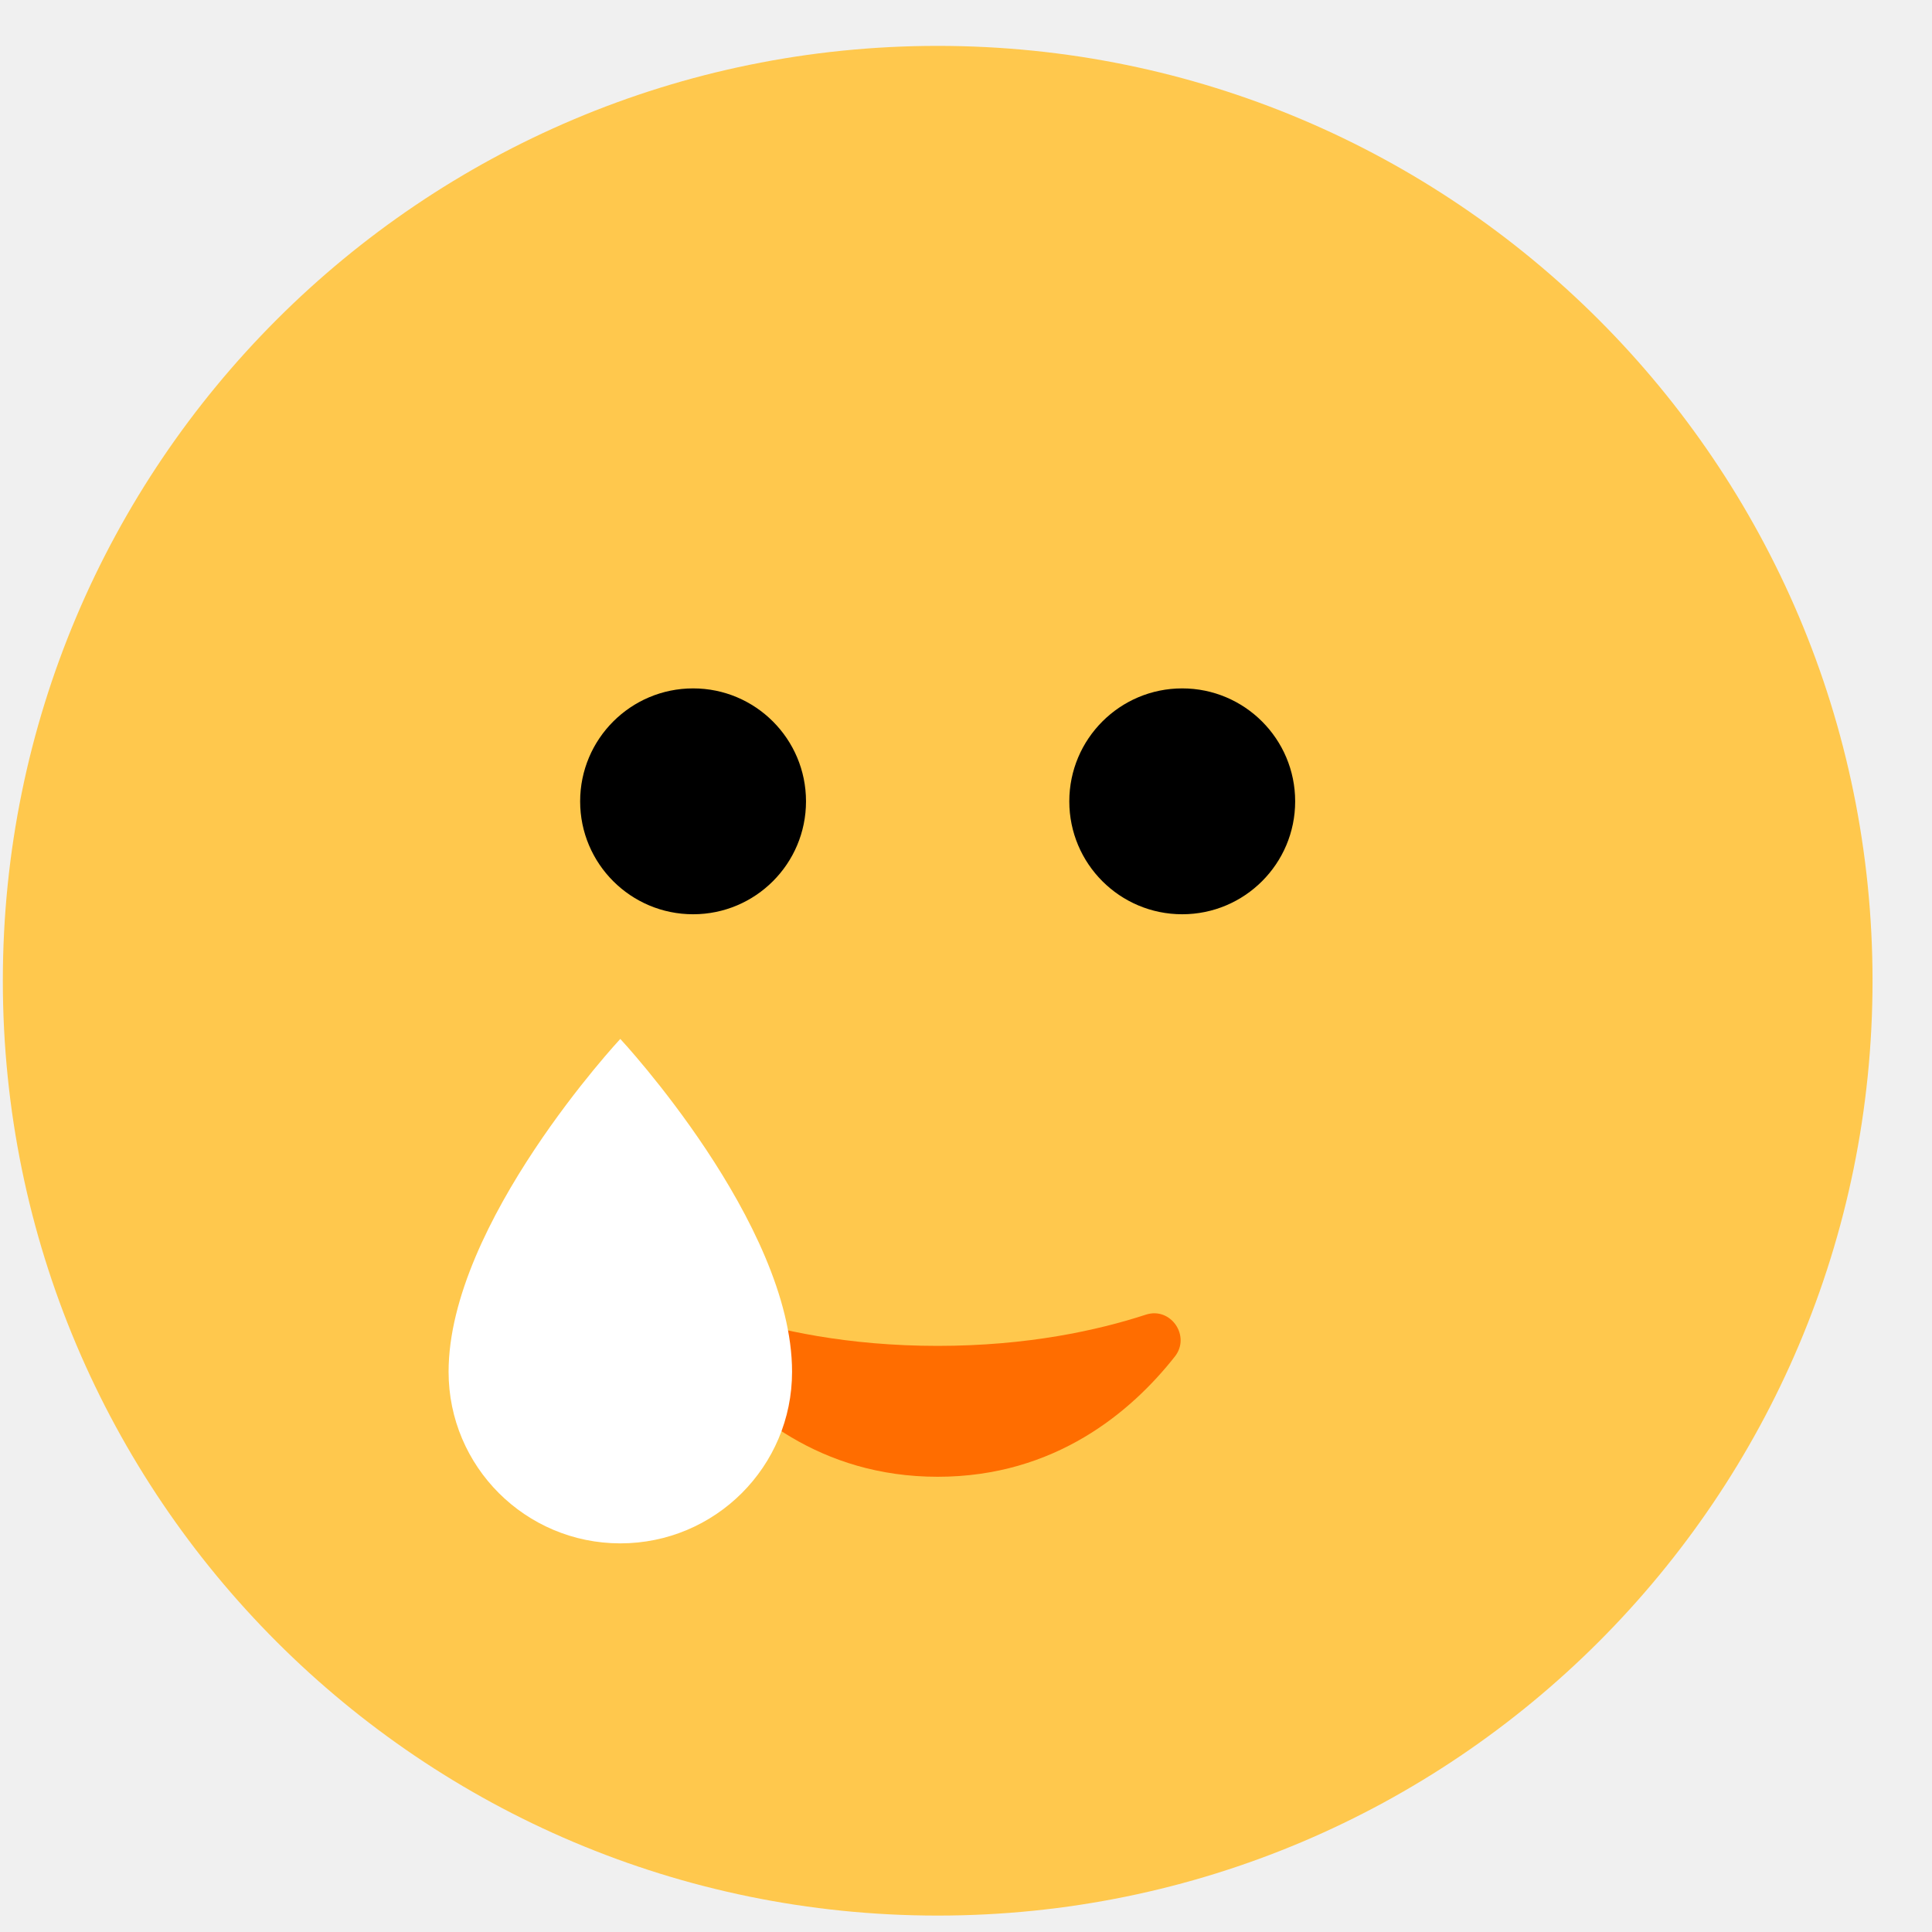
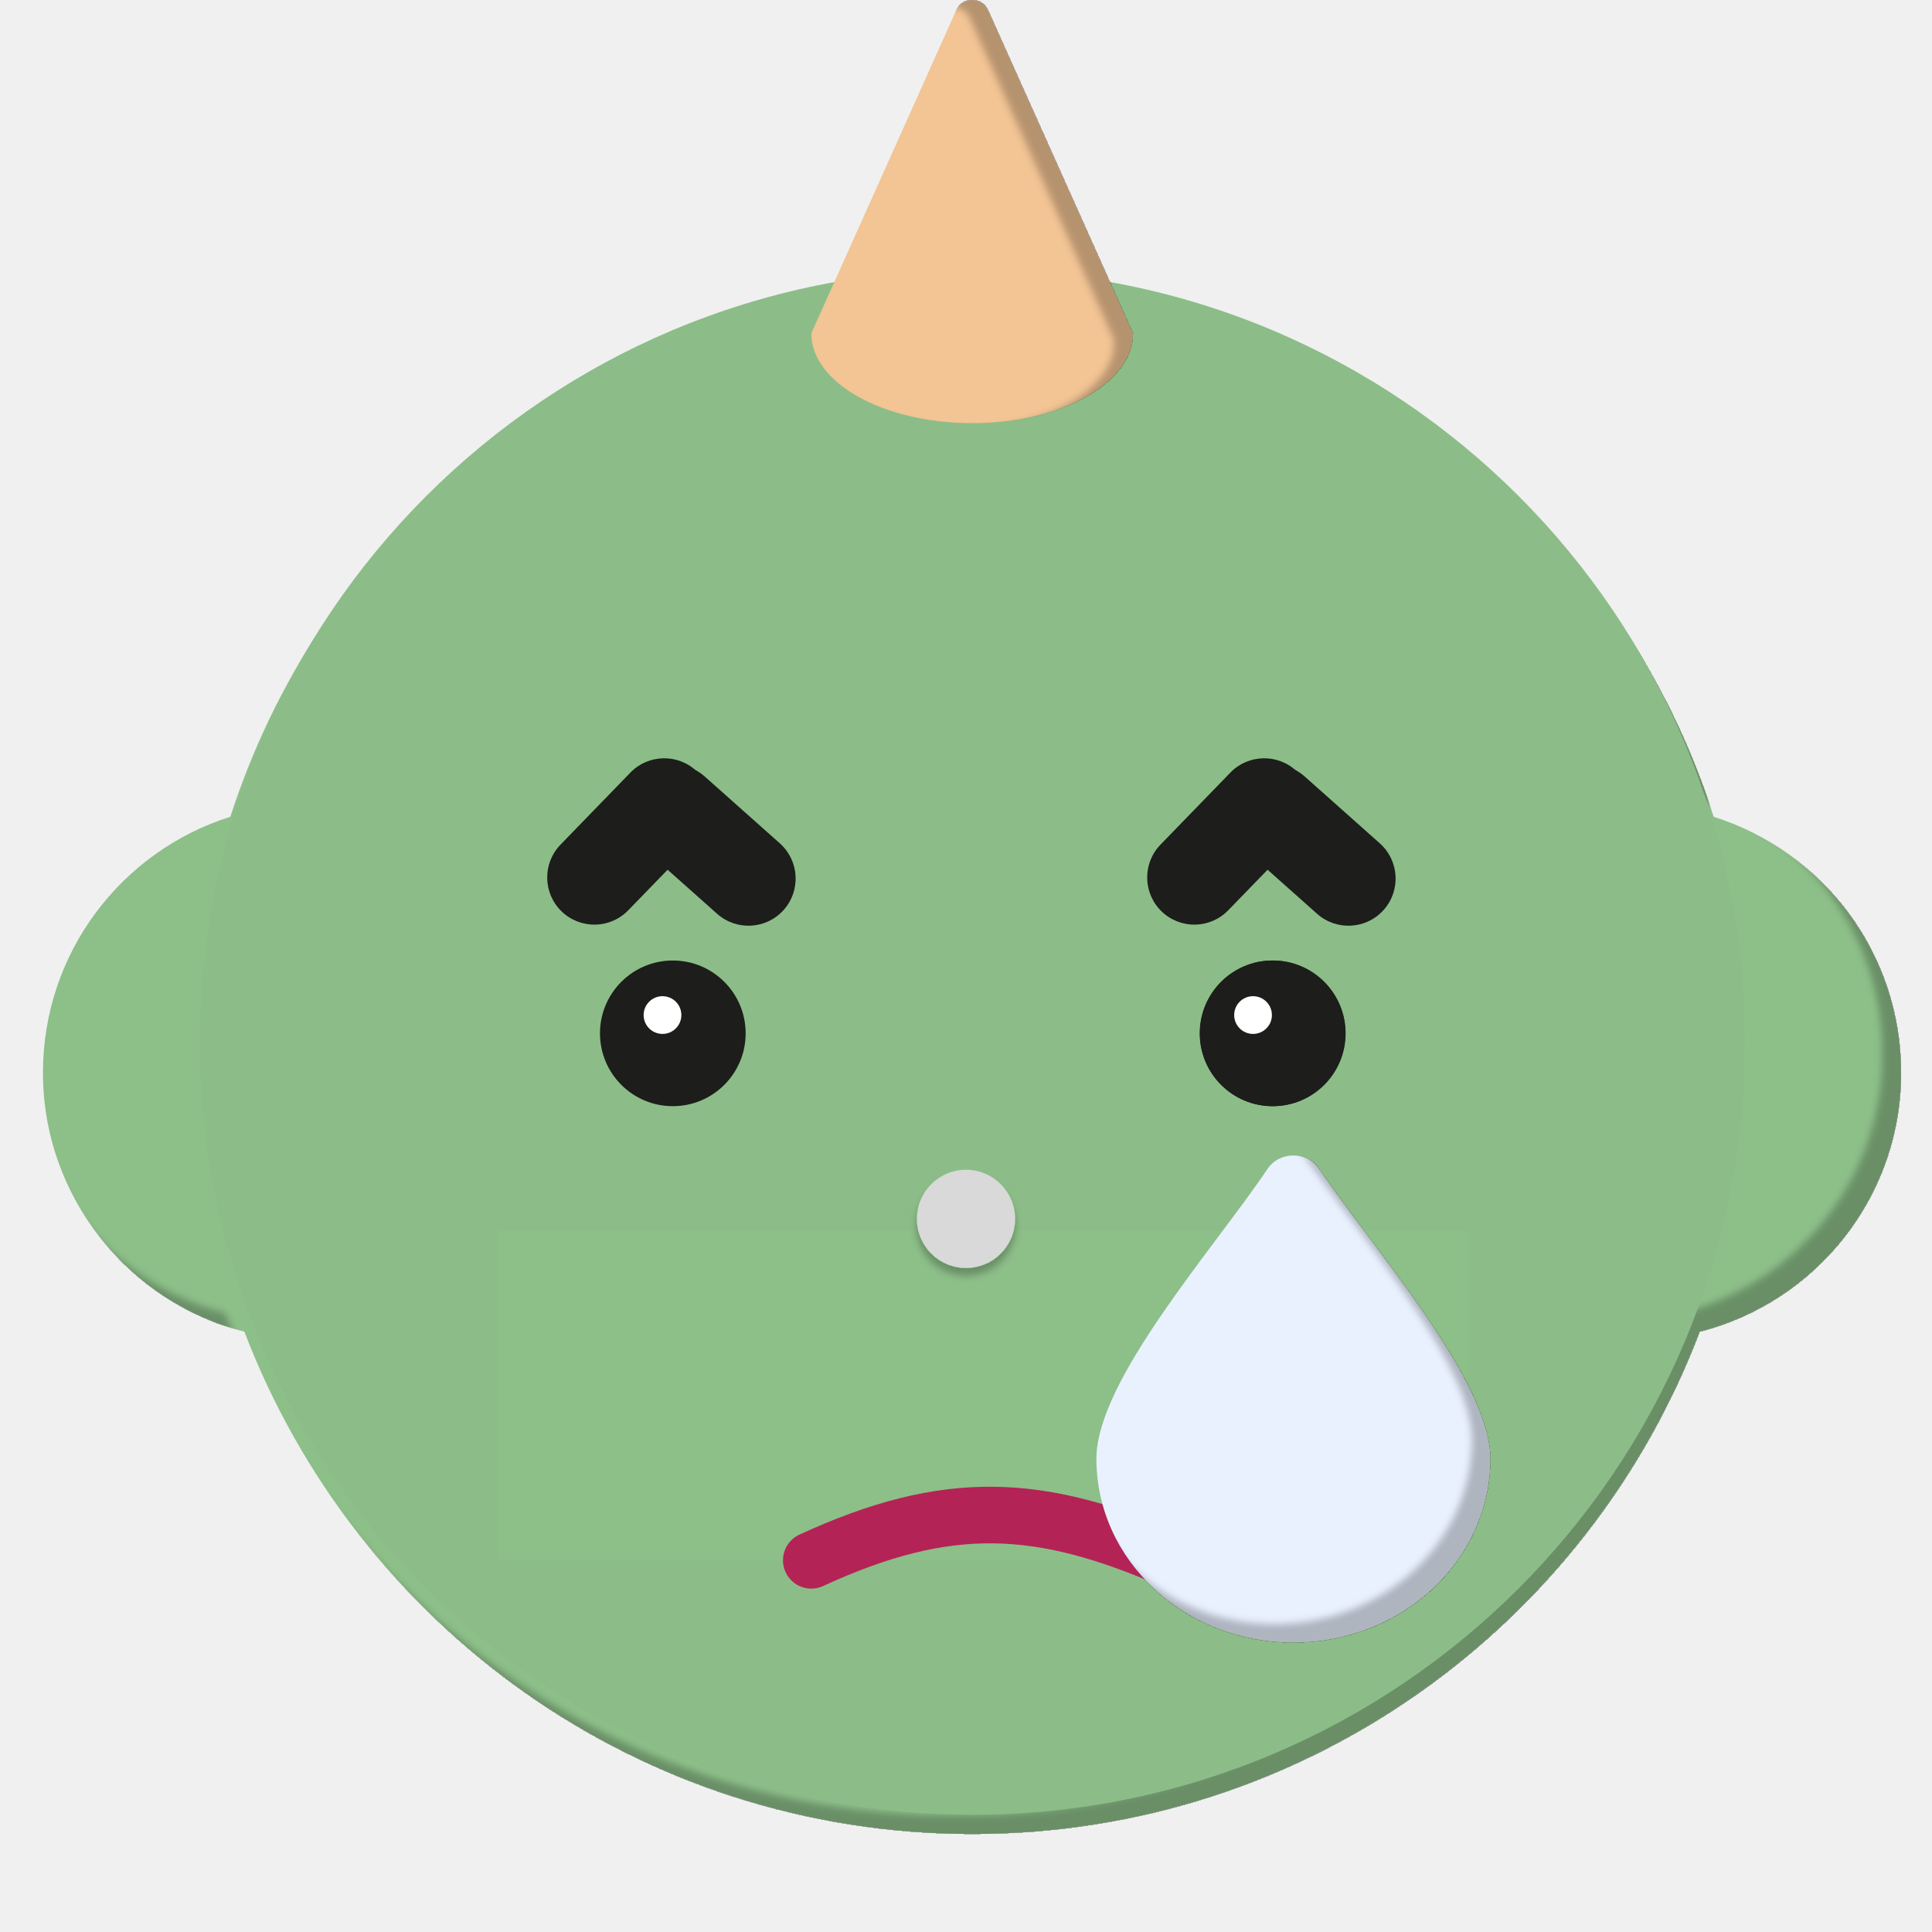
- <svg xmlns="http://www.w3.org/2000/svg" width="32" height="32" viewBox="0 0 32 32" fill="none">
-   <path d="M15.531 31.728C24.083 31.728 31.015 24.796 31.015 16.244C31.015 7.692 24.083 0.76 15.531 0.76C6.979 0.76 0.047 7.692 0.047 16.244C0.047 24.796 6.979 31.728 15.531 31.728Z" fill="#FFC84D" />
-   <path d="M11.48 15.143C12.513 15.143 13.35 14.306 13.35 13.273C13.35 12.24 12.513 11.402 11.48 11.402C10.447 11.402 9.609 12.24 9.609 13.273C9.609 14.306 10.447 15.143 11.48 15.143Z" fill="black" />
-   <path d="M19.581 15.143C20.614 15.143 21.452 14.306 21.452 13.273C21.452 12.24 20.614 11.402 19.581 11.402C18.548 11.402 17.711 12.24 17.711 13.273C17.711 14.306 18.548 15.143 19.581 15.143Z" fill="black" />
-   <path d="M15.531 22.292C14.041 22.292 12.878 22.035 12.084 21.775C11.673 21.64 11.336 22.13 11.604 22.469C12.32 23.378 13.583 24.46 15.531 24.46C17.48 24.46 18.742 23.378 19.459 22.469C19.727 22.13 19.391 21.64 18.979 21.775C18.185 22.034 17.021 22.292 15.531 22.292Z" fill="#FF6D00" />
-   <path d="M10.274 17.208C10.274 17.208 7.43 20.26 7.43 22.721C7.43 24.292 8.704 25.562 10.274 25.563C11.845 25.563 13.119 24.293 13.119 22.721C13.119 20.26 10.274 17.208 10.274 17.208Z" fill="white" />
+ <svg xmlns="http://www.w3.org/2000/svg" width="1024" height="1024" viewBox="0 0 1024 1024" fill="none">
+   <g filter="url(#filter0_i_697_6574)">
+     <path d="M908.27 432.901C862.445 289.797 740.59 180.997 590.062 153.605L600.558 176.645C600.558 203.013 562.414 224.261 515.31 224.261C468.206 224.261 430.062 203.013 430.062 176.645L440.302 153.605C290.03 180.997 168.174 289.797 122.094 432.901C64.494 451.077 22.766 504.837 22.766 568.581C22.766 634.629 68.334 690.181 129.518 705.797C188.91 861.445 338.926 972.038 515.31 972.038C691.694 972.038 841.709 861.445 900.845 705.797C962.285 690.181 1007.6 634.629 1007.6 568.581C1007.6 504.837 965.87 451.077 908.27 432.901ZM237.038 425.221L282.094 381.445C300.27 363.781 329.454 364.037 347.118 382.213L463.598 502.277C471.534 510.214 463.598 523.269 452.846 520.197L423.662 511.749C429.55 522.501 433.39 534.533 433.39 547.589C433.39 587.781 400.878 620.037 360.942 620.037C321.006 620.037 288.494 587.781 288.494 547.589C288.494 520.197 304.11 496.389 326.894 484.357L246.254 461.317C230.382 456.709 225.262 436.741 237.038 425.221ZM739.566 754.693H713.198L696.302 792.581C686.062 816.389 652.27 816.133 641.774 792.326L625.646 754.693H404.718L388.078 792.581C377.582 816.389 343.79 816.133 333.294 792.326L317.166 754.693H291.054C283.63 754.693 277.742 748.805 277.742 741.637C277.742 734.213 283.63 728.326 291.054 728.326H739.566C746.734 728.326 752.622 734.213 752.622 741.637C752.622 748.805 746.734 754.693 739.566 754.693ZM784.366 461.317L703.726 484.357C726.254 496.389 741.87 520.197 741.87 547.589C741.87 587.781 709.358 620.037 669.422 620.037C629.486 620.037 596.974 587.781 596.974 547.589C596.974 534.533 600.814 522.501 606.958 511.749L577.518 520.197C566.766 523.269 559.086 510.214 566.766 502.277L683.246 382.213C700.91 364.037 730.094 363.781 748.27 381.445L793.326 425.221C805.358 436.741 800.238 456.709 784.366 461.317Z" fill="#8DBF89" />
+   </g>
+   <path d="M597.022 547.684C597.022 587.671 629.431 620.081 669.418 620.081C709.406 620.081 741.815 587.671 741.815 547.684C741.815 520.138 726.25 496.484 703.62 484.247L606.826 511.869C600.734 522.468 597.022 534.602 597.022 547.684ZM669.418 509.079C690.743 509.079 708.023 526.359 708.023 547.684C708.023 569.009 690.743 586.289 669.418 586.289C648.094 586.289 630.814 569.009 630.814 547.684C630.814 526.359 648.094 509.079 669.418 509.079Z" fill="white" />
+   <path d="M288.572 547.684C288.572 587.671 320.982 620.081 360.969 620.081C400.956 620.081 433.366 587.671 433.366 547.684C433.366 534.577 429.603 522.468 423.536 511.869L326.742 484.247C304.112 496.484 288.547 520.138 288.547 547.684H288.572ZM399.6 547.684C399.6 569.009 382.32 586.289 360.995 586.289C339.67 586.289 322.39 569.009 322.39 547.684C322.39 526.359 339.67 509.079 360.995 509.079C382.32 509.079 399.6 526.359 399.6 547.684Z" fill="white" />
+   <circle cx="515.415" cy="552.415" r="409.415" fill="#8CBD88" />
+   <path d="M674.468 586.298C695.789 586.298 713.073 569.014 713.073 547.693C713.073 526.372 695.789 509.088 674.468 509.088C653.147 509.088 635.863 526.372 635.863 547.693C635.863 569.014 653.147 586.298 674.468 586.298Z" fill="#1D1D1B" />
+   <g filter="url(#filter1_i_697_6574)">
+     <path d="M515.238 224.293C562.316 224.293 600.486 202.968 600.486 176.702L590.092 153.509L523.712 5.49C520.435 -1.806 510.067 -1.806 506.79 5.49L440.409 153.483L430.016 176.677C430.016 202.968 468.185 224.267 515.264 224.267L515.238 224.293Z" fill="#F3C494" />
+   </g>
+   <rect x="264" y="652" width="514" height="175" fill="#8DBF89" />
+   <path d="M674.605 586.298C695.926 586.298 713.21 569.014 713.21 547.693C713.21 526.372 695.926 509.088 674.605 509.088C653.284 509.088 636 526.372 636 547.693C636 569.014 653.284 586.298 674.605 586.298Z" fill="#1D1D1B" />
+   <path d="M654.137 538C654.137 543.524 658.613 548 664.137 548C669.661 548 674.137 543.524 674.137 538C674.137 532.476 669.661 528 664.137 528C658.613 528 654.137 532.476 654.137 538Z" fill="white" />
+   <path d="M430 827C502.227 793.74 551.041 796.285 621.507 827" stroke="#B42356" stroke-width="30" stroke-linecap="round" />
+   <g filter="url(#filter2_d_697_6574)">
+     <circle cx="512" cy="646" r="26" fill="#D9D9D9" />
+   </g>
+   <path d="M356.605 586.298C377.926 586.298 395.21 569.014 395.21 547.693C395.21 526.372 377.926 509.088 356.605 509.088C335.284 509.088 318 526.372 318 547.693C318 569.014 335.284 586.298 356.605 586.298Z" fill="#1D1D1B" />
+   <path d="M341.137 538C341.137 543.524 345.613 548 351.137 548C356.661 548 361.137 543.524 361.137 538C361.137 532.476 356.661 528 351.137 528C345.613 528 341.137 532.476 341.137 538Z" fill="white" />
+   <path d="M733.379 482.276C742.559 471.962 741.635 456.156 731.321 446.977C717.354 434.546 705.567 424.055 691.6 411.624C681.286 402.445 665.48 403.361 656.3 413.675C647.121 423.989 648.041 439.791 658.354 448.971L698.084 484.33C708.398 493.509 724.2 492.589 733.379 482.276Z" fill="#1D1D1B" />
+   <path d="M615.626 483.025C605.714 473.413 605.476 457.582 615.088 447.671C628.106 434.249 639.092 422.921 652.11 409.5C661.723 399.588 677.553 399.343 687.465 408.955C697.376 418.568 697.618 434.395 688.005 444.307L650.977 482.485C641.364 492.396 625.537 492.638 615.626 483.025Z" fill="#1D1D1B" />
+   <path d="M415.379 482.276C424.559 471.962 423.635 456.156 413.321 446.977C399.354 434.546 387.567 424.055 373.6 411.624C363.286 402.445 347.48 403.361 338.3 413.675C329.121 423.989 330.041 439.791 340.354 448.971L380.084 484.33C390.398 493.509 406.2 492.589 415.379 482.276Z" fill="#1D1D1B" />
+   <path d="M297.626 483.025C287.714 473.413 287.476 457.582 297.088 447.671C310.106 434.249 321.092 422.921 334.11 409.5C343.723 399.588 359.553 399.343 369.465 408.955C379.376 418.568 379.618 434.395 370.005 444.307L332.977 482.485C323.364 492.396 307.537 492.638 297.626 483.025Z" fill="#1D1D1B" />
+   <g clip-path="url(#clip0_697_6574)" filter="url(#filter3_i_697_6574)">
+     <path d="M789.885 773.153C789.885 826.954 743.149 870.562 685.499 870.562C627.849 870.562 581.113 826.954 581.113 773.153C581.113 731.551 643.535 661.68 671.841 619.503C678.161 610.077 692.837 610.077 699.165 619.503C727.47 661.68 789.885 731.551 789.885 773.153Z" fill="#E9F1FF" />
+   </g>
+   <defs>
+     <filter id="filter0_i_697_6574" x="18.766" y="149.605" width="988.832" height="822.432" filterUnits="userSpaceOnUse" color-interpolation-filters="sRGB">
+       <feFlood flood-opacity="0" result="BackgroundImageFix" />
+       <feBlend mode="normal" in="SourceGraphic" in2="BackgroundImageFix" result="shape" />
+       <feColorMatrix in="SourceAlpha" type="matrix" values="0 0 0 0 0 0 0 0 0 0 0 0 0 0 0 0 0 0 127 0" result="hardAlpha" />
+       <feOffset dx="-10" dy="-10" />
+       <feGaussianBlur stdDeviation="2" />
+       <feComposite in2="hardAlpha" operator="arithmetic" k2="-1" k3="1" />
+       <feColorMatrix type="matrix" values="0 0 0 0 0 0 0 0 0 0 0 0 0 0 0 0 0 0 0.25 0" />
+       <feBlend mode="normal" in2="shape" result="effect1_innerShadow_697_6574" />
+     </filter>
+     <filter id="filter1_i_697_6574" x="426.016" y="0.018" width="174.469" height="228.275" filterUnits="userSpaceOnUse" color-interpolation-filters="sRGB">
+       <feFlood flood-opacity="0" result="BackgroundImageFix" />
+       <feBlend mode="normal" in="SourceGraphic" in2="BackgroundImageFix" result="shape" />
+       <feColorMatrix in="SourceAlpha" type="matrix" values="0 0 0 0 0 0 0 0 0 0 0 0 0 0 0 0 0 0 127 0" result="hardAlpha" />
+       <feOffset dx="-10" dy="4" />
+       <feGaussianBlur stdDeviation="2" />
+       <feComposite in2="hardAlpha" operator="arithmetic" k2="-1" k3="1" />
+       <feColorMatrix type="matrix" values="0 0 0 0 0 0 0 0 0 0 0 0 0 0 0 0 0 0 0.25 0" />
+       <feBlend mode="normal" in2="shape" result="effect1_innerShadow_697_6574" />
+     </filter>
+     <filter id="filter2_d_697_6574" x="482" y="620" width="60" height="60" filterUnits="userSpaceOnUse" color-interpolation-filters="sRGB">
+       <feFlood flood-opacity="0" result="BackgroundImageFix" />
+       <feColorMatrix in="SourceAlpha" type="matrix" values="0 0 0 0 0 0 0 0 0 0 0 0 0 0 0 0 0 0 127 0" result="hardAlpha" />
+       <feOffset dy="4" />
+       <feGaussianBlur stdDeviation="2" />
+       <feComposite in2="hardAlpha" operator="out" />
+       <feColorMatrix type="matrix" values="0 0 0 0 0 0 0 0 0 0 0 0 0 0 0 0 0 0 0.25 0" />
+       <feBlend mode="normal" in2="BackgroundImageFix" result="effect1_dropShadow_697_6574" />
+       <feBlend mode="normal" in="SourceGraphic" in2="effect1_dropShadow_697_6574" result="shape" />
+     </filter>
+     <filter id="filter3_i_697_6574" x="534" y="590" width="299" height="299" filterUnits="userSpaceOnUse" color-interpolation-filters="sRGB">
+       <feFlood flood-opacity="0" result="BackgroundImageFix" />
+       <feBlend mode="normal" in="SourceGraphic" in2="BackgroundImageFix" result="shape" />
+       <feColorMatrix in="SourceAlpha" type="matrix" values="0 0 0 0 0 0 0 0 0 0 0 0 0 0 0 0 0 0 127 0" result="hardAlpha" />
+       <feOffset dx="-10" dy="-10" />
+       <feGaussianBlur stdDeviation="2" />
+       <feComposite in2="hardAlpha" operator="arithmetic" k2="-1" k3="1" />
+       <feColorMatrix type="matrix" values="0 0 0 0 0 0 0 0 0 0 0 0 0 0 0 0 0 0 0.25 0" />
+       <feBlend mode="normal" in2="shape" result="effect1_innerShadow_697_6574" />
+     </filter>
+     <clipPath id="clip0_697_6574">
+       <rect width="295" height="295" fill="white" transform="translate(538 594)" />
+     </clipPath>
+   </defs>
</svg>
